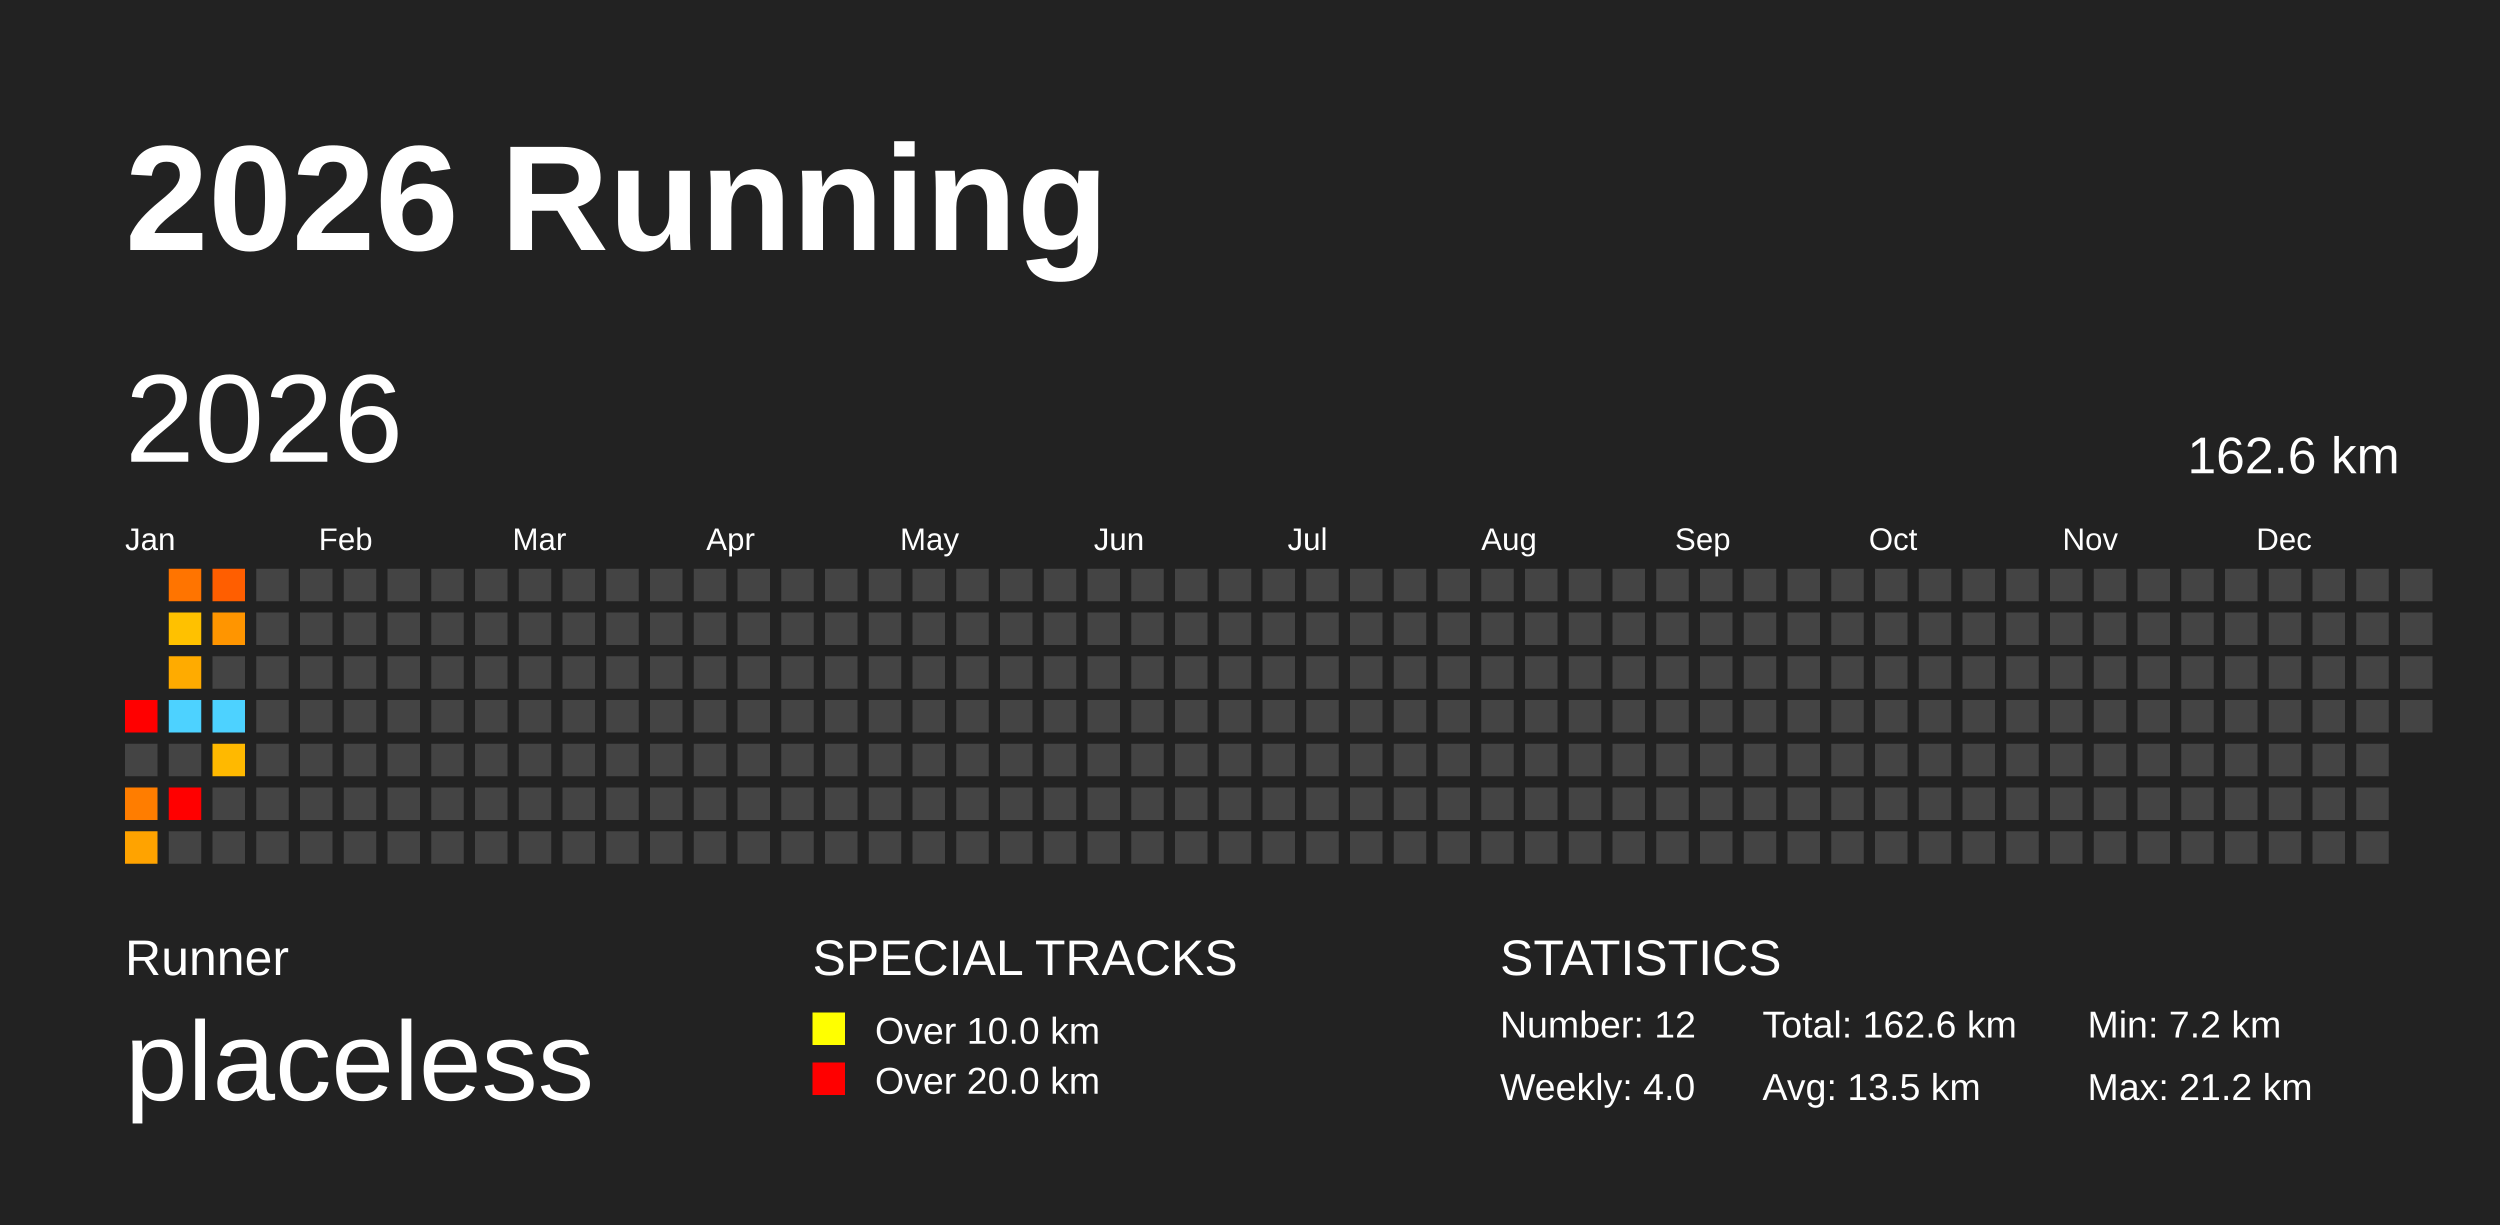
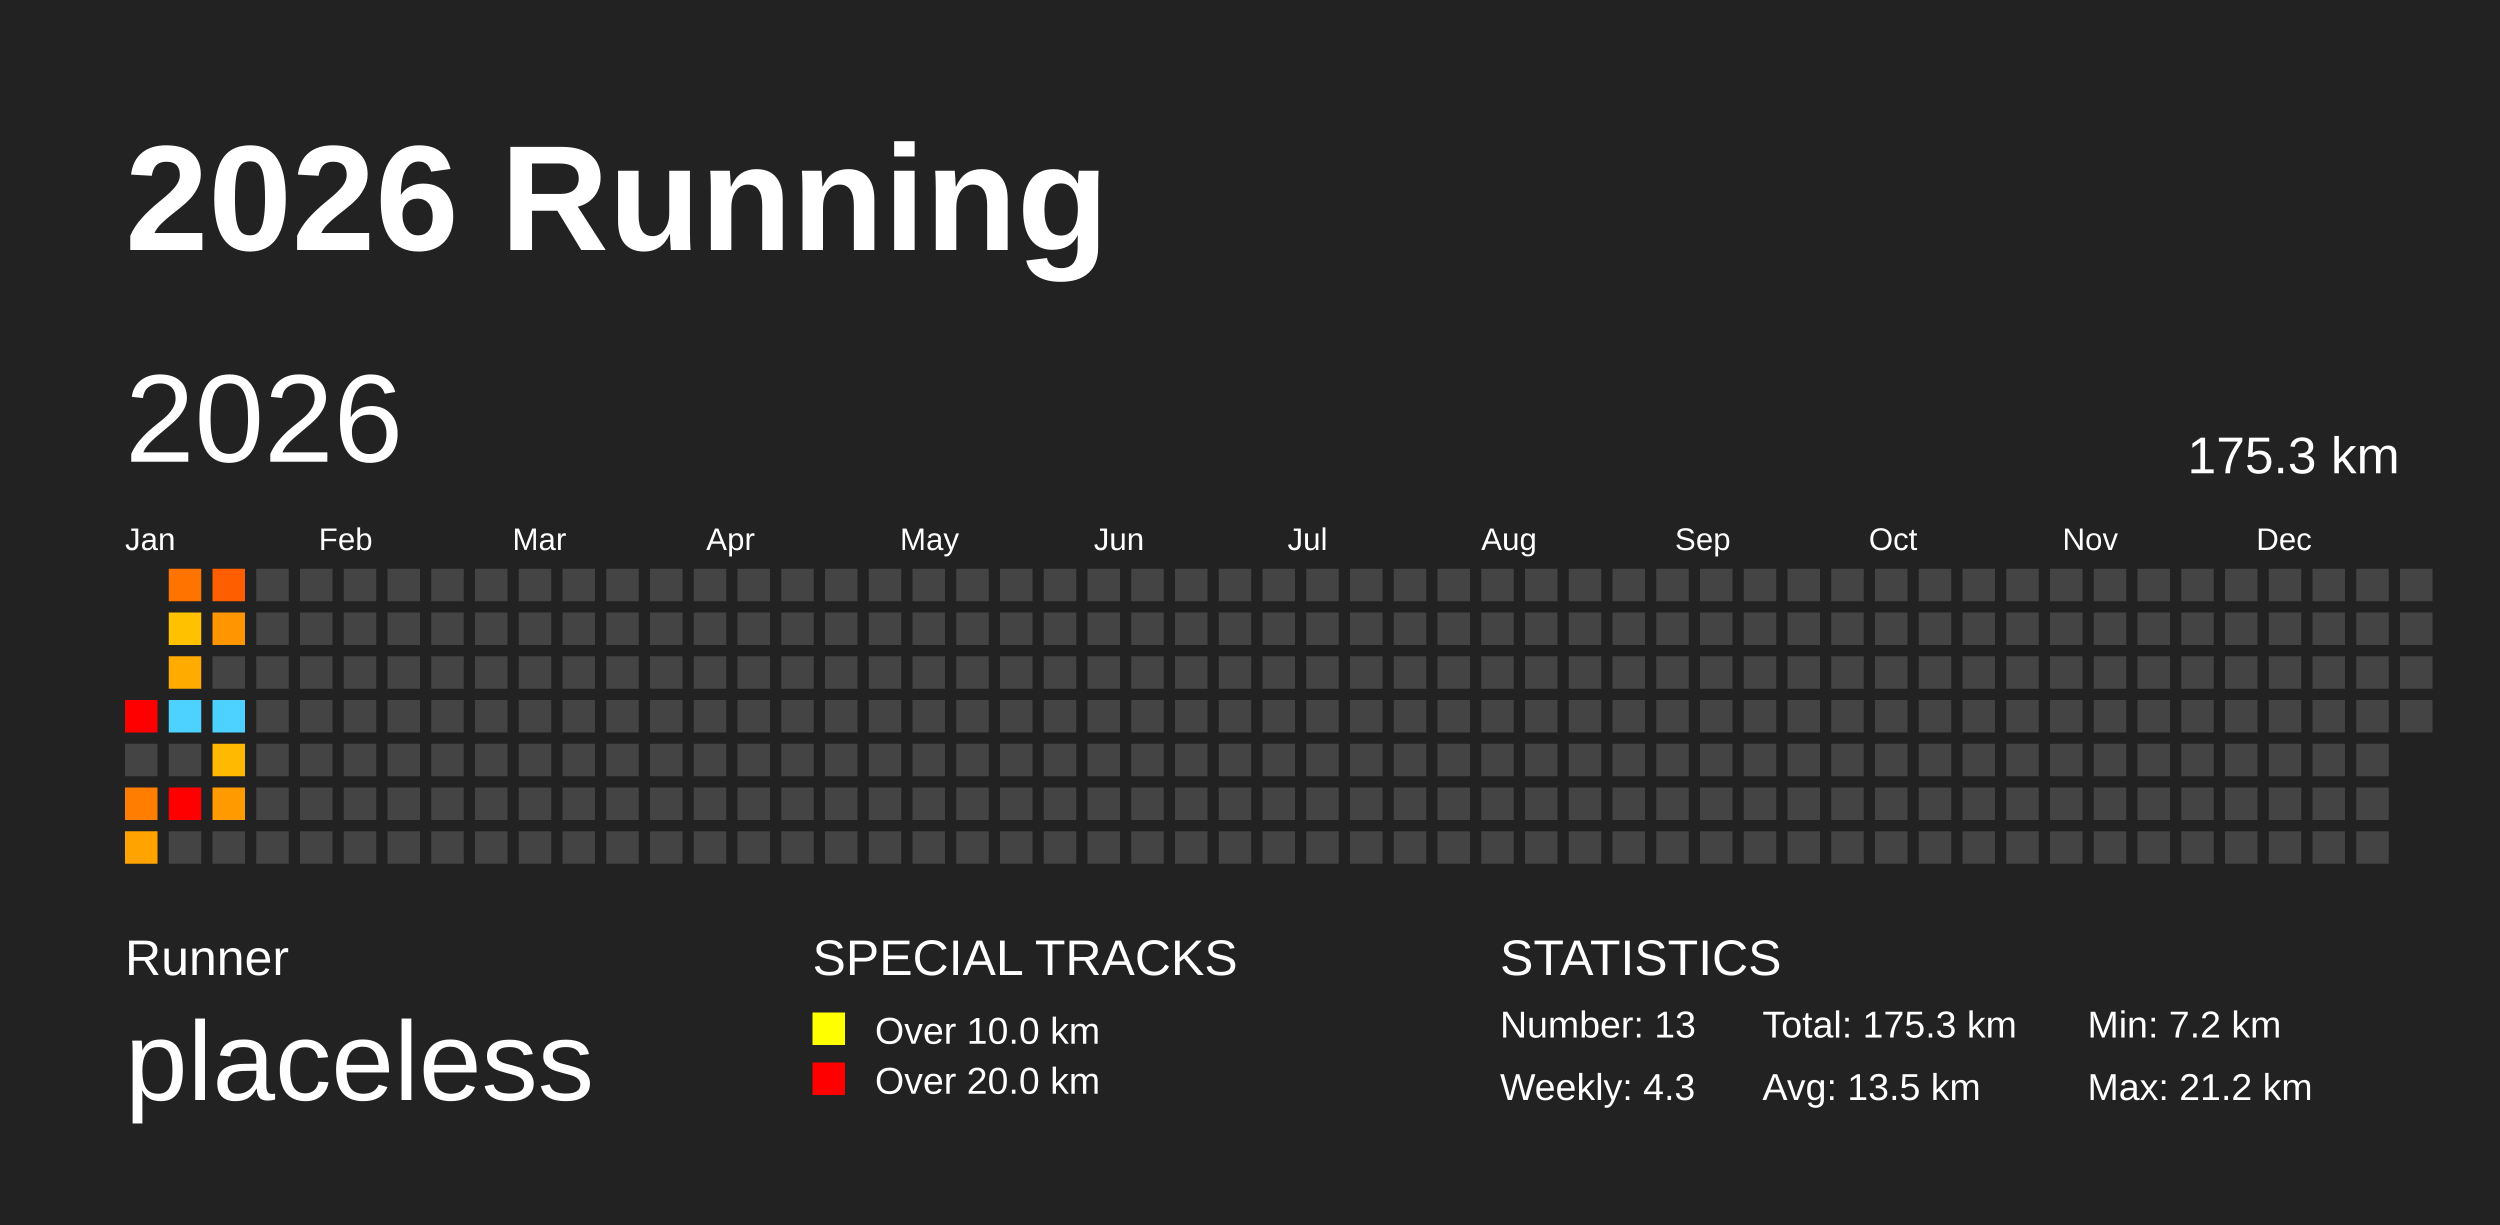
<svg xmlns="http://www.w3.org/2000/svg" baseProfile="full" height="98mm" version="1.1" viewBox="0,0,200,98" width="200mm">
  <defs />
  <rect fill="#222222" height="98" width="200" x="0" y="0" />
  <text fill="#FFFFFF" style="font-size:12px; font-family:Arial; font-weight:bold;" x="10" y="20">2026 Running</text>
  <text fill="#FFFFFF" style="font-size:4px; font-family:Arial" x="10" y="78">Runner</text>
  <text fill="#FFFFFF" style="font-size:9px; font-family:Arial" x="10" y="88">placeless</text>
  <text fill="#FFFFFF" style="font-size:4px; font-family:Arial" x="65" y="78">SPECIAL TRACKS</text>
  <rect fill="yellow" height="2.6" width="2.6" x="65" y="81" />
  <text fill="#FFFFFF" style="font-size:3px; font-family:Arial" x="70" y="83.5">Over 10.0 km</text>
  <rect fill="red" height="2.6" width="2.6" x="65" y="85" />
  <text fill="#FFFFFF" style="font-size:3px; font-family:Arial" x="70" y="87.5">Over 20.0 km</text>
  <text fill="#FFFFFF" style="font-size:4px; font-family:Arial" x="120" y="78">STATISTICS</text>
-   <text fill="#FFFFFF" style="font-size:3px; font-family:Arial" x="120" y="83">Number: 12</text>
-   <text fill="#FFFFFF" style="font-size:3px; font-family:Arial" x="120" y="88">Weekly: 4.0</text>
-   <text fill="#FFFFFF" style="font-size:3px; font-family:Arial" x="141" y="83">Total: 162.6 km</text>
+   <text fill="#FFFFFF" style="font-size:3px; font-family:Arial" x="120" y="83">Number: 13</text>
+   <text fill="#FFFFFF" style="font-size:3px; font-family:Arial" x="120" y="88">Weekly: 4.3</text>
+   <text fill="#FFFFFF" style="font-size:3px; font-family:Arial" x="141" y="83">Total: 175.3 km</text>
  <text fill="#FFFFFF" style="font-size:3px; font-family:Arial" x="141" y="88">Avg: 13.5 km</text>
  <text fill="#FFFFFF" style="font-size:3px; font-family:Arial" x="167" y="83">Min: 7.2 km</text>
  <text fill="#FFFFFF" style="font-size:3px; font-family:Arial" x="167" y="88">Max: 21.2 km</text>
  <text dominant-baseline="hanging" fill="#FFFFFF" style="font-size:10.0px; font-family:Arial;" x="10" y="30">2026</text>
-   <text dominant-baseline="hanging" fill="#FFFFFF" style="font-size:4.125px; font-family:Arial;" x="175" y="35">162.6 km</text>
+   <text dominant-baseline="hanging" fill="#FFFFFF" style="font-size:4.125px; font-family:Arial;" x="175" y="35">175.3 km</text>
  <text fill="#FFFFFF" style="font-size:2.5px; font-family:Arial" x="10.0" y="44">Jan</text>
  <text fill="#FFFFFF" style="font-size:2.5px; font-family:Arial" x="25.5" y="44">Feb</text>
  <text fill="#FFFFFF" style="font-size:2.5px; font-family:Arial" x="41.0" y="44">Mar</text>
  <text fill="#FFFFFF" style="font-size:2.5px; font-family:Arial" x="56.5" y="44">Apr</text>
  <text fill="#FFFFFF" style="font-size:2.5px; font-family:Arial" x="72.0" y="44">May</text>
  <text fill="#FFFFFF" style="font-size:2.5px; font-family:Arial" x="87.5" y="44">Jun</text>
  <text fill="#FFFFFF" style="font-size:2.5px; font-family:Arial" x="103.0" y="44">Jul</text>
  <text fill="#FFFFFF" style="font-size:2.5px; font-family:Arial" x="118.5" y="44">Aug</text>
  <text fill="#FFFFFF" style="font-size:2.5px; font-family:Arial" x="134.0" y="44">Sep</text>
  <text fill="#FFFFFF" style="font-size:2.5px; font-family:Arial" x="149.5" y="44">Oct</text>
  <text fill="#FFFFFF" style="font-size:2.5px; font-family:Arial" x="165.0" y="44">Nov</text>
  <text fill="#FFFFFF" style="font-size:2.5px; font-family:Arial" x="180.5" y="44">Dec</text>
  <rect fill="red" height="2.6" width="2.6" x="10.0" y="56.0" />
  <rect fill="#444444" height="2.6" width="2.6" x="10.0" y="59.5" />
  <rect fill="#ff7d00" height="2.6" width="2.6" x="10.0" y="63.0" />
  <rect fill="#ffa300" height="2.6" width="2.6" x="10.0" y="66.5" />
  <rect fill="#ff7400" height="2.6" width="2.6" x="13.5" y="45.5" />
  <rect fill="#ffc100" height="2.6" width="2.6" x="13.5" y="49.0" />
  <rect fill="#ffab00" height="2.6" width="2.6" x="13.5" y="52.5" />
  <rect fill="#4dd2ff" height="2.6" width="2.6" x="13.5" y="56.0" />
  <rect fill="#444444" height="2.6" width="2.6" x="13.5" y="59.5" />
  <rect fill="red" height="2.6" width="2.6" x="13.5" y="63.0" />
  <rect fill="#444444" height="2.6" width="2.6" x="13.5" y="66.5" />
  <rect fill="#ff5e00" height="2.6" width="2.6" x="17.0" y="45.5" />
  <rect fill="#ff9500" height="2.6" width="2.6" x="17.0" y="49.0" />
  <rect fill="#444444" height="2.6" width="2.6" x="17.0" y="52.5" />
  <rect fill="#4dd2ff" height="2.6" width="2.6" x="17.0" y="56.0" />
  <rect fill="#ffb900" height="2.6" width="2.6" x="17.0" y="59.5" />
-   <rect fill="#444444" height="2.6" width="2.6" x="17.0" y="63.0" />
+   <rect fill="#ff9b00" height="2.6" width="2.6" x="17.0" y="63.0" />
  <rect fill="#444444" height="2.6" width="2.6" x="17.0" y="66.5" />
  <rect fill="#444444" height="2.6" width="2.6" x="20.5" y="45.5" />
  <rect fill="#444444" height="2.6" width="2.6" x="20.5" y="49.0" />
  <rect fill="#444444" height="2.6" width="2.6" x="20.5" y="52.5" />
  <rect fill="#444444" height="2.6" width="2.6" x="20.5" y="56.0" />
  <rect fill="#444444" height="2.6" width="2.6" x="20.5" y="59.5" />
  <rect fill="#444444" height="2.6" width="2.6" x="20.5" y="63.0" />
  <rect fill="#444444" height="2.6" width="2.6" x="20.5" y="66.5" />
  <rect fill="#444444" height="2.6" width="2.6" x="24.0" y="45.5" />
  <rect fill="#444444" height="2.6" width="2.6" x="24.0" y="49.0" />
  <rect fill="#444444" height="2.6" width="2.6" x="24.0" y="52.5" />
  <rect fill="#444444" height="2.6" width="2.6" x="24.0" y="56.0" />
  <rect fill="#444444" height="2.6" width="2.6" x="24.0" y="59.5" />
  <rect fill="#444444" height="2.6" width="2.6" x="24.0" y="63.0" />
  <rect fill="#444444" height="2.6" width="2.6" x="24.0" y="66.5" />
  <rect fill="#444444" height="2.6" width="2.6" x="27.5" y="45.5" />
  <rect fill="#444444" height="2.6" width="2.6" x="27.5" y="49.0" />
  <rect fill="#444444" height="2.6" width="2.6" x="27.5" y="52.5" />
  <rect fill="#444444" height="2.6" width="2.6" x="27.5" y="56.0" />
  <rect fill="#444444" height="2.6" width="2.6" x="27.5" y="59.5" />
  <rect fill="#444444" height="2.6" width="2.6" x="27.5" y="63.0" />
  <rect fill="#444444" height="2.6" width="2.6" x="27.5" y="66.5" />
  <rect fill="#444444" height="2.6" width="2.6" x="31.0" y="45.5" />
  <rect fill="#444444" height="2.6" width="2.6" x="31.0" y="49.0" />
  <rect fill="#444444" height="2.6" width="2.6" x="31.0" y="52.5" />
  <rect fill="#444444" height="2.6" width="2.6" x="31.0" y="56.0" />
  <rect fill="#444444" height="2.6" width="2.6" x="31.0" y="59.5" />
  <rect fill="#444444" height="2.6" width="2.6" x="31.0" y="63.0" />
  <rect fill="#444444" height="2.6" width="2.6" x="31.0" y="66.5" />
  <rect fill="#444444" height="2.6" width="2.6" x="34.5" y="45.5" />
  <rect fill="#444444" height="2.6" width="2.6" x="34.5" y="49.0" />
  <rect fill="#444444" height="2.6" width="2.6" x="34.5" y="52.5" />
  <rect fill="#444444" height="2.6" width="2.6" x="34.5" y="56.0" />
  <rect fill="#444444" height="2.6" width="2.6" x="34.5" y="59.5" />
  <rect fill="#444444" height="2.6" width="2.6" x="34.5" y="63.0" />
  <rect fill="#444444" height="2.6" width="2.6" x="34.5" y="66.5" />
  <rect fill="#444444" height="2.6" width="2.6" x="38.0" y="45.5" />
  <rect fill="#444444" height="2.6" width="2.6" x="38.0" y="49.0" />
  <rect fill="#444444" height="2.6" width="2.6" x="38.0" y="52.5" />
  <rect fill="#444444" height="2.6" width="2.6" x="38.0" y="56.0" />
  <rect fill="#444444" height="2.6" width="2.6" x="38.0" y="59.5" />
  <rect fill="#444444" height="2.6" width="2.6" x="38.0" y="63.0" />
  <rect fill="#444444" height="2.6" width="2.6" x="38.0" y="66.5" />
  <rect fill="#444444" height="2.6" width="2.6" x="41.5" y="45.5" />
  <rect fill="#444444" height="2.6" width="2.6" x="41.5" y="49.0" />
  <rect fill="#444444" height="2.6" width="2.6" x="41.5" y="52.5" />
  <rect fill="#444444" height="2.6" width="2.6" x="41.5" y="56.0" />
  <rect fill="#444444" height="2.6" width="2.6" x="41.5" y="59.5" />
  <rect fill="#444444" height="2.6" width="2.6" x="41.5" y="63.0" />
  <rect fill="#444444" height="2.6" width="2.6" x="41.5" y="66.5" />
  <rect fill="#444444" height="2.6" width="2.6" x="45.0" y="45.5" />
  <rect fill="#444444" height="2.6" width="2.6" x="45.0" y="49.0" />
  <rect fill="#444444" height="2.6" width="2.6" x="45.0" y="52.5" />
  <rect fill="#444444" height="2.6" width="2.6" x="45.0" y="56.0" />
  <rect fill="#444444" height="2.6" width="2.6" x="45.0" y="59.5" />
  <rect fill="#444444" height="2.6" width="2.6" x="45.0" y="63.0" />
  <rect fill="#444444" height="2.6" width="2.6" x="45.0" y="66.5" />
  <rect fill="#444444" height="2.6" width="2.6" x="48.5" y="45.5" />
  <rect fill="#444444" height="2.6" width="2.6" x="48.5" y="49.0" />
  <rect fill="#444444" height="2.6" width="2.6" x="48.5" y="52.5" />
  <rect fill="#444444" height="2.6" width="2.6" x="48.5" y="56.0" />
  <rect fill="#444444" height="2.6" width="2.6" x="48.5" y="59.5" />
  <rect fill="#444444" height="2.6" width="2.6" x="48.5" y="63.0" />
  <rect fill="#444444" height="2.6" width="2.6" x="48.5" y="66.5" />
  <rect fill="#444444" height="2.6" width="2.6" x="52.0" y="45.5" />
  <rect fill="#444444" height="2.6" width="2.6" x="52.0" y="49.0" />
  <rect fill="#444444" height="2.6" width="2.6" x="52.0" y="52.5" />
  <rect fill="#444444" height="2.6" width="2.6" x="52.0" y="56.0" />
  <rect fill="#444444" height="2.6" width="2.6" x="52.0" y="59.5" />
  <rect fill="#444444" height="2.6" width="2.6" x="52.0" y="63.0" />
  <rect fill="#444444" height="2.6" width="2.6" x="52.0" y="66.5" />
  <rect fill="#444444" height="2.6" width="2.6" x="55.5" y="45.5" />
  <rect fill="#444444" height="2.6" width="2.6" x="55.5" y="49.0" />
  <rect fill="#444444" height="2.6" width="2.6" x="55.5" y="52.5" />
  <rect fill="#444444" height="2.6" width="2.6" x="55.5" y="56.0" />
  <rect fill="#444444" height="2.6" width="2.6" x="55.5" y="59.5" />
  <rect fill="#444444" height="2.6" width="2.6" x="55.5" y="63.0" />
  <rect fill="#444444" height="2.6" width="2.6" x="55.5" y="66.5" />
  <rect fill="#444444" height="2.6" width="2.6" x="59.0" y="45.5" />
  <rect fill="#444444" height="2.6" width="2.6" x="59.0" y="49.0" />
  <rect fill="#444444" height="2.6" width="2.6" x="59.0" y="52.5" />
  <rect fill="#444444" height="2.6" width="2.6" x="59.0" y="56.0" />
  <rect fill="#444444" height="2.6" width="2.6" x="59.0" y="59.5" />
  <rect fill="#444444" height="2.6" width="2.6" x="59.0" y="63.0" />
  <rect fill="#444444" height="2.6" width="2.6" x="59.0" y="66.5" />
  <rect fill="#444444" height="2.6" width="2.6" x="62.5" y="45.5" />
  <rect fill="#444444" height="2.6" width="2.6" x="62.5" y="49.0" />
  <rect fill="#444444" height="2.6" width="2.6" x="62.5" y="52.5" />
  <rect fill="#444444" height="2.6" width="2.6" x="62.5" y="56.0" />
  <rect fill="#444444" height="2.6" width="2.6" x="62.5" y="59.5" />
  <rect fill="#444444" height="2.6" width="2.6" x="62.5" y="63.0" />
  <rect fill="#444444" height="2.6" width="2.6" x="62.5" y="66.5" />
  <rect fill="#444444" height="2.6" width="2.6" x="66.0" y="45.5" />
  <rect fill="#444444" height="2.6" width="2.6" x="66.0" y="49.0" />
  <rect fill="#444444" height="2.6" width="2.6" x="66.0" y="52.5" />
  <rect fill="#444444" height="2.6" width="2.6" x="66.0" y="56.0" />
  <rect fill="#444444" height="2.6" width="2.6" x="66.0" y="59.5" />
  <rect fill="#444444" height="2.6" width="2.6" x="66.0" y="63.0" />
  <rect fill="#444444" height="2.6" width="2.6" x="66.0" y="66.5" />
  <rect fill="#444444" height="2.6" width="2.6" x="69.5" y="45.5" />
  <rect fill="#444444" height="2.6" width="2.6" x="69.5" y="49.0" />
  <rect fill="#444444" height="2.6" width="2.6" x="69.5" y="52.5" />
  <rect fill="#444444" height="2.6" width="2.6" x="69.5" y="56.0" />
  <rect fill="#444444" height="2.6" width="2.6" x="69.5" y="59.5" />
  <rect fill="#444444" height="2.6" width="2.6" x="69.5" y="63.0" />
  <rect fill="#444444" height="2.6" width="2.6" x="69.5" y="66.5" />
  <rect fill="#444444" height="2.6" width="2.6" x="73.0" y="45.5" />
  <rect fill="#444444" height="2.6" width="2.6" x="73.0" y="49.0" />
  <rect fill="#444444" height="2.6" width="2.6" x="73.0" y="52.5" />
  <rect fill="#444444" height="2.6" width="2.6" x="73.0" y="56.0" />
  <rect fill="#444444" height="2.6" width="2.6" x="73.0" y="59.5" />
  <rect fill="#444444" height="2.6" width="2.6" x="73.0" y="63.0" />
  <rect fill="#444444" height="2.6" width="2.6" x="73.0" y="66.5" />
  <rect fill="#444444" height="2.6" width="2.6" x="76.5" y="45.5" />
  <rect fill="#444444" height="2.6" width="2.6" x="76.5" y="49.0" />
  <rect fill="#444444" height="2.6" width="2.6" x="76.5" y="52.5" />
  <rect fill="#444444" height="2.6" width="2.6" x="76.5" y="56.0" />
  <rect fill="#444444" height="2.6" width="2.6" x="76.5" y="59.5" />
  <rect fill="#444444" height="2.6" width="2.6" x="76.5" y="63.0" />
  <rect fill="#444444" height="2.6" width="2.6" x="76.5" y="66.5" />
  <rect fill="#444444" height="2.6" width="2.6" x="80.0" y="45.5" />
  <rect fill="#444444" height="2.6" width="2.6" x="80.0" y="49.0" />
  <rect fill="#444444" height="2.6" width="2.6" x="80.0" y="52.5" />
  <rect fill="#444444" height="2.6" width="2.6" x="80.0" y="56.0" />
  <rect fill="#444444" height="2.6" width="2.6" x="80.0" y="59.5" />
  <rect fill="#444444" height="2.6" width="2.6" x="80.0" y="63.0" />
  <rect fill="#444444" height="2.6" width="2.6" x="80.0" y="66.5" />
  <rect fill="#444444" height="2.6" width="2.6" x="83.5" y="45.5" />
  <rect fill="#444444" height="2.6" width="2.6" x="83.5" y="49.0" />
  <rect fill="#444444" height="2.6" width="2.6" x="83.5" y="52.5" />
  <rect fill="#444444" height="2.6" width="2.6" x="83.5" y="56.0" />
  <rect fill="#444444" height="2.6" width="2.6" x="83.5" y="59.5" />
  <rect fill="#444444" height="2.6" width="2.6" x="83.5" y="63.0" />
  <rect fill="#444444" height="2.6" width="2.6" x="83.5" y="66.5" />
  <rect fill="#444444" height="2.6" width="2.6" x="87.0" y="45.5" />
  <rect fill="#444444" height="2.6" width="2.6" x="87.0" y="49.0" />
  <rect fill="#444444" height="2.6" width="2.6" x="87.0" y="52.5" />
  <rect fill="#444444" height="2.6" width="2.6" x="87.0" y="56.0" />
  <rect fill="#444444" height="2.6" width="2.6" x="87.0" y="59.5" />
  <rect fill="#444444" height="2.6" width="2.6" x="87.0" y="63.0" />
  <rect fill="#444444" height="2.6" width="2.6" x="87.0" y="66.5" />
  <rect fill="#444444" height="2.6" width="2.6" x="90.5" y="45.5" />
  <rect fill="#444444" height="2.6" width="2.6" x="90.5" y="49.0" />
  <rect fill="#444444" height="2.6" width="2.6" x="90.5" y="52.5" />
  <rect fill="#444444" height="2.6" width="2.6" x="90.5" y="56.0" />
  <rect fill="#444444" height="2.6" width="2.6" x="90.5" y="59.5" />
  <rect fill="#444444" height="2.6" width="2.6" x="90.5" y="63.0" />
  <rect fill="#444444" height="2.6" width="2.6" x="90.5" y="66.5" />
  <rect fill="#444444" height="2.6" width="2.6" x="94.0" y="45.5" />
  <rect fill="#444444" height="2.6" width="2.6" x="94.0" y="49.0" />
  <rect fill="#444444" height="2.6" width="2.6" x="94.0" y="52.5" />
  <rect fill="#444444" height="2.6" width="2.6" x="94.0" y="56.0" />
  <rect fill="#444444" height="2.6" width="2.6" x="94.0" y="59.5" />
  <rect fill="#444444" height="2.6" width="2.6" x="94.0" y="63.0" />
  <rect fill="#444444" height="2.6" width="2.6" x="94.0" y="66.5" />
  <rect fill="#444444" height="2.6" width="2.6" x="97.5" y="45.5" />
  <rect fill="#444444" height="2.6" width="2.6" x="97.5" y="49.0" />
  <rect fill="#444444" height="2.6" width="2.6" x="97.5" y="52.5" />
  <rect fill="#444444" height="2.6" width="2.6" x="97.5" y="56.0" />
  <rect fill="#444444" height="2.6" width="2.6" x="97.5" y="59.5" />
  <rect fill="#444444" height="2.6" width="2.6" x="97.5" y="63.0" />
  <rect fill="#444444" height="2.6" width="2.6" x="97.5" y="66.5" />
  <rect fill="#444444" height="2.6" width="2.6" x="101.0" y="45.5" />
  <rect fill="#444444" height="2.6" width="2.6" x="101.0" y="49.0" />
  <rect fill="#444444" height="2.6" width="2.6" x="101.0" y="52.5" />
  <rect fill="#444444" height="2.6" width="2.6" x="101.0" y="56.0" />
  <rect fill="#444444" height="2.6" width="2.6" x="101.0" y="59.5" />
  <rect fill="#444444" height="2.6" width="2.6" x="101.0" y="63.0" />
  <rect fill="#444444" height="2.6" width="2.6" x="101.0" y="66.5" />
  <rect fill="#444444" height="2.6" width="2.6" x="104.5" y="45.5" />
  <rect fill="#444444" height="2.6" width="2.6" x="104.5" y="49.0" />
  <rect fill="#444444" height="2.6" width="2.6" x="104.5" y="52.5" />
  <rect fill="#444444" height="2.6" width="2.6" x="104.5" y="56.0" />
  <rect fill="#444444" height="2.6" width="2.6" x="104.5" y="59.5" />
  <rect fill="#444444" height="2.6" width="2.6" x="104.5" y="63.0" />
  <rect fill="#444444" height="2.6" width="2.6" x="104.5" y="66.5" />
  <rect fill="#444444" height="2.6" width="2.6" x="108.0" y="45.5" />
  <rect fill="#444444" height="2.6" width="2.6" x="108.0" y="49.0" />
  <rect fill="#444444" height="2.6" width="2.6" x="108.0" y="52.5" />
  <rect fill="#444444" height="2.6" width="2.6" x="108.0" y="56.0" />
  <rect fill="#444444" height="2.6" width="2.6" x="108.0" y="59.5" />
  <rect fill="#444444" height="2.6" width="2.6" x="108.0" y="63.0" />
  <rect fill="#444444" height="2.6" width="2.6" x="108.0" y="66.5" />
  <rect fill="#444444" height="2.6" width="2.6" x="111.5" y="45.5" />
  <rect fill="#444444" height="2.6" width="2.6" x="111.5" y="49.0" />
  <rect fill="#444444" height="2.6" width="2.6" x="111.5" y="52.5" />
  <rect fill="#444444" height="2.6" width="2.6" x="111.5" y="56.0" />
  <rect fill="#444444" height="2.6" width="2.6" x="111.5" y="59.5" />
  <rect fill="#444444" height="2.6" width="2.6" x="111.5" y="63.0" />
  <rect fill="#444444" height="2.6" width="2.6" x="111.5" y="66.5" />
  <rect fill="#444444" height="2.6" width="2.6" x="115.0" y="45.5" />
  <rect fill="#444444" height="2.6" width="2.6" x="115.0" y="49.0" />
  <rect fill="#444444" height="2.6" width="2.6" x="115.0" y="52.5" />
  <rect fill="#444444" height="2.6" width="2.6" x="115.0" y="56.0" />
  <rect fill="#444444" height="2.6" width="2.6" x="115.0" y="59.5" />
  <rect fill="#444444" height="2.6" width="2.6" x="115.0" y="63.0" />
  <rect fill="#444444" height="2.6" width="2.6" x="115.0" y="66.5" />
  <rect fill="#444444" height="2.6" width="2.6" x="118.5" y="45.5" />
  <rect fill="#444444" height="2.6" width="2.6" x="118.5" y="49.0" />
  <rect fill="#444444" height="2.6" width="2.6" x="118.5" y="52.5" />
  <rect fill="#444444" height="2.6" width="2.6" x="118.5" y="56.0" />
  <rect fill="#444444" height="2.6" width="2.6" x="118.5" y="59.5" />
  <rect fill="#444444" height="2.6" width="2.6" x="118.5" y="63.0" />
  <rect fill="#444444" height="2.6" width="2.6" x="118.5" y="66.5" />
  <rect fill="#444444" height="2.6" width="2.6" x="122.0" y="45.5" />
  <rect fill="#444444" height="2.6" width="2.6" x="122.0" y="49.0" />
  <rect fill="#444444" height="2.6" width="2.6" x="122.0" y="52.5" />
  <rect fill="#444444" height="2.6" width="2.6" x="122.0" y="56.0" />
  <rect fill="#444444" height="2.6" width="2.6" x="122.0" y="59.5" />
  <rect fill="#444444" height="2.6" width="2.6" x="122.0" y="63.0" />
  <rect fill="#444444" height="2.6" width="2.6" x="122.0" y="66.5" />
  <rect fill="#444444" height="2.6" width="2.6" x="125.5" y="45.5" />
  <rect fill="#444444" height="2.6" width="2.6" x="125.5" y="49.0" />
  <rect fill="#444444" height="2.6" width="2.6" x="125.5" y="52.5" />
  <rect fill="#444444" height="2.6" width="2.6" x="125.5" y="56.0" />
  <rect fill="#444444" height="2.6" width="2.6" x="125.5" y="59.5" />
  <rect fill="#444444" height="2.6" width="2.6" x="125.5" y="63.0" />
  <rect fill="#444444" height="2.6" width="2.6" x="125.5" y="66.5" />
  <rect fill="#444444" height="2.6" width="2.6" x="129.0" y="45.5" />
  <rect fill="#444444" height="2.6" width="2.6" x="129.0" y="49.0" />
  <rect fill="#444444" height="2.6" width="2.6" x="129.0" y="52.5" />
  <rect fill="#444444" height="2.6" width="2.6" x="129.0" y="56.0" />
  <rect fill="#444444" height="2.6" width="2.6" x="129.0" y="59.5" />
  <rect fill="#444444" height="2.6" width="2.6" x="129.0" y="63.0" />
  <rect fill="#444444" height="2.6" width="2.6" x="129.0" y="66.5" />
  <rect fill="#444444" height="2.6" width="2.6" x="132.5" y="45.5" />
  <rect fill="#444444" height="2.6" width="2.6" x="132.5" y="49.0" />
  <rect fill="#444444" height="2.6" width="2.6" x="132.5" y="52.5" />
  <rect fill="#444444" height="2.6" width="2.6" x="132.5" y="56.0" />
  <rect fill="#444444" height="2.6" width="2.6" x="132.5" y="59.5" />
  <rect fill="#444444" height="2.6" width="2.6" x="132.5" y="63.0" />
  <rect fill="#444444" height="2.6" width="2.6" x="132.5" y="66.5" />
  <rect fill="#444444" height="2.6" width="2.6" x="136.0" y="45.5" />
  <rect fill="#444444" height="2.6" width="2.6" x="136.0" y="49.0" />
  <rect fill="#444444" height="2.6" width="2.6" x="136.0" y="52.5" />
  <rect fill="#444444" height="2.6" width="2.6" x="136.0" y="56.0" />
  <rect fill="#444444" height="2.6" width="2.6" x="136.0" y="59.5" />
  <rect fill="#444444" height="2.6" width="2.6" x="136.0" y="63.0" />
  <rect fill="#444444" height="2.6" width="2.6" x="136.0" y="66.5" />
  <rect fill="#444444" height="2.6" width="2.6" x="139.5" y="45.5" />
  <rect fill="#444444" height="2.6" width="2.6" x="139.5" y="49.0" />
  <rect fill="#444444" height="2.6" width="2.6" x="139.5" y="52.5" />
  <rect fill="#444444" height="2.6" width="2.6" x="139.5" y="56.0" />
  <rect fill="#444444" height="2.6" width="2.6" x="139.5" y="59.5" />
  <rect fill="#444444" height="2.6" width="2.6" x="139.5" y="63.0" />
  <rect fill="#444444" height="2.6" width="2.6" x="139.5" y="66.5" />
  <rect fill="#444444" height="2.6" width="2.6" x="143.0" y="45.5" />
  <rect fill="#444444" height="2.6" width="2.6" x="143.0" y="49.0" />
  <rect fill="#444444" height="2.6" width="2.6" x="143.0" y="52.5" />
  <rect fill="#444444" height="2.6" width="2.6" x="143.0" y="56.0" />
  <rect fill="#444444" height="2.6" width="2.6" x="143.0" y="59.5" />
  <rect fill="#444444" height="2.6" width="2.6" x="143.0" y="63.0" />
  <rect fill="#444444" height="2.6" width="2.6" x="143.0" y="66.5" />
  <rect fill="#444444" height="2.6" width="2.6" x="146.5" y="45.5" />
  <rect fill="#444444" height="2.6" width="2.6" x="146.5" y="49.0" />
  <rect fill="#444444" height="2.6" width="2.6" x="146.5" y="52.5" />
  <rect fill="#444444" height="2.6" width="2.6" x="146.5" y="56.0" />
  <rect fill="#444444" height="2.6" width="2.6" x="146.5" y="59.5" />
  <rect fill="#444444" height="2.6" width="2.6" x="146.5" y="63.0" />
  <rect fill="#444444" height="2.6" width="2.6" x="146.5" y="66.5" />
  <rect fill="#444444" height="2.6" width="2.6" x="150.0" y="45.5" />
  <rect fill="#444444" height="2.6" width="2.6" x="150.0" y="49.0" />
  <rect fill="#444444" height="2.6" width="2.6" x="150.0" y="52.5" />
  <rect fill="#444444" height="2.6" width="2.6" x="150.0" y="56.0" />
  <rect fill="#444444" height="2.6" width="2.6" x="150.0" y="59.5" />
  <rect fill="#444444" height="2.6" width="2.6" x="150.0" y="63.0" />
  <rect fill="#444444" height="2.6" width="2.6" x="150.0" y="66.5" />
  <rect fill="#444444" height="2.6" width="2.6" x="153.5" y="45.5" />
  <rect fill="#444444" height="2.6" width="2.6" x="153.5" y="49.0" />
  <rect fill="#444444" height="2.6" width="2.6" x="153.5" y="52.5" />
  <rect fill="#444444" height="2.6" width="2.6" x="153.5" y="56.0" />
  <rect fill="#444444" height="2.6" width="2.6" x="153.5" y="59.5" />
  <rect fill="#444444" height="2.6" width="2.6" x="153.5" y="63.0" />
  <rect fill="#444444" height="2.6" width="2.6" x="153.5" y="66.5" />
  <rect fill="#444444" height="2.6" width="2.6" x="157.0" y="45.5" />
  <rect fill="#444444" height="2.6" width="2.6" x="157.0" y="49.0" />
  <rect fill="#444444" height="2.6" width="2.6" x="157.0" y="52.5" />
  <rect fill="#444444" height="2.6" width="2.6" x="157.0" y="56.0" />
  <rect fill="#444444" height="2.6" width="2.6" x="157.0" y="59.5" />
  <rect fill="#444444" height="2.6" width="2.6" x="157.0" y="63.0" />
  <rect fill="#444444" height="2.6" width="2.6" x="157.0" y="66.5" />
  <rect fill="#444444" height="2.6" width="2.6" x="160.5" y="45.5" />
  <rect fill="#444444" height="2.6" width="2.6" x="160.5" y="49.0" />
  <rect fill="#444444" height="2.6" width="2.6" x="160.5" y="52.5" />
  <rect fill="#444444" height="2.6" width="2.6" x="160.5" y="56.0" />
  <rect fill="#444444" height="2.6" width="2.6" x="160.5" y="59.5" />
  <rect fill="#444444" height="2.6" width="2.6" x="160.5" y="63.0" />
  <rect fill="#444444" height="2.6" width="2.6" x="160.5" y="66.5" />
  <rect fill="#444444" height="2.6" width="2.6" x="164.0" y="45.5" />
  <rect fill="#444444" height="2.6" width="2.6" x="164.0" y="49.0" />
  <rect fill="#444444" height="2.6" width="2.6" x="164.0" y="52.5" />
  <rect fill="#444444" height="2.6" width="2.6" x="164.0" y="56.0" />
  <rect fill="#444444" height="2.6" width="2.6" x="164.0" y="59.5" />
  <rect fill="#444444" height="2.6" width="2.6" x="164.0" y="63.0" />
  <rect fill="#444444" height="2.6" width="2.6" x="164.0" y="66.5" />
  <rect fill="#444444" height="2.6" width="2.6" x="167.5" y="45.5" />
  <rect fill="#444444" height="2.6" width="2.6" x="167.5" y="49.0" />
  <rect fill="#444444" height="2.6" width="2.6" x="167.5" y="52.5" />
  <rect fill="#444444" height="2.6" width="2.6" x="167.5" y="56.0" />
  <rect fill="#444444" height="2.6" width="2.6" x="167.5" y="59.5" />
  <rect fill="#444444" height="2.6" width="2.6" x="167.5" y="63.0" />
  <rect fill="#444444" height="2.6" width="2.6" x="167.5" y="66.5" />
  <rect fill="#444444" height="2.6" width="2.6" x="171.0" y="45.5" />
  <rect fill="#444444" height="2.6" width="2.6" x="171.0" y="49.0" />
  <rect fill="#444444" height="2.6" width="2.6" x="171.0" y="52.5" />
  <rect fill="#444444" height="2.6" width="2.6" x="171.0" y="56.0" />
  <rect fill="#444444" height="2.6" width="2.6" x="171.0" y="59.5" />
  <rect fill="#444444" height="2.6" width="2.6" x="171.0" y="63.0" />
  <rect fill="#444444" height="2.6" width="2.6" x="171.0" y="66.5" />
  <rect fill="#444444" height="2.6" width="2.6" x="174.5" y="45.5" />
  <rect fill="#444444" height="2.6" width="2.6" x="174.5" y="49.0" />
  <rect fill="#444444" height="2.6" width="2.6" x="174.5" y="52.5" />
  <rect fill="#444444" height="2.6" width="2.6" x="174.5" y="56.0" />
  <rect fill="#444444" height="2.6" width="2.6" x="174.5" y="59.5" />
  <rect fill="#444444" height="2.6" width="2.6" x="174.5" y="63.0" />
  <rect fill="#444444" height="2.6" width="2.6" x="174.5" y="66.5" />
  <rect fill="#444444" height="2.6" width="2.6" x="178.0" y="45.5" />
  <rect fill="#444444" height="2.6" width="2.6" x="178.0" y="49.0" />
  <rect fill="#444444" height="2.6" width="2.6" x="178.0" y="52.5" />
  <rect fill="#444444" height="2.6" width="2.6" x="178.0" y="56.0" />
  <rect fill="#444444" height="2.6" width="2.6" x="178.0" y="59.5" />
  <rect fill="#444444" height="2.6" width="2.6" x="178.0" y="63.0" />
  <rect fill="#444444" height="2.6" width="2.6" x="178.0" y="66.5" />
  <rect fill="#444444" height="2.6" width="2.6" x="181.5" y="45.5" />
  <rect fill="#444444" height="2.6" width="2.6" x="181.5" y="49.0" />
  <rect fill="#444444" height="2.6" width="2.6" x="181.5" y="52.5" />
  <rect fill="#444444" height="2.6" width="2.6" x="181.5" y="56.0" />
  <rect fill="#444444" height="2.6" width="2.6" x="181.5" y="59.5" />
  <rect fill="#444444" height="2.6" width="2.6" x="181.5" y="63.0" />
  <rect fill="#444444" height="2.6" width="2.6" x="181.5" y="66.5" />
  <rect fill="#444444" height="2.6" width="2.6" x="185.0" y="45.5" />
  <rect fill="#444444" height="2.6" width="2.6" x="185.0" y="49.0" />
  <rect fill="#444444" height="2.6" width="2.6" x="185.0" y="52.5" />
  <rect fill="#444444" height="2.6" width="2.6" x="185.0" y="56.0" />
  <rect fill="#444444" height="2.6" width="2.6" x="185.0" y="59.5" />
  <rect fill="#444444" height="2.6" width="2.6" x="185.0" y="63.0" />
  <rect fill="#444444" height="2.6" width="2.6" x="185.0" y="66.5" />
  <rect fill="#444444" height="2.6" width="2.6" x="188.5" y="45.5" />
  <rect fill="#444444" height="2.6" width="2.6" x="188.5" y="49.0" />
  <rect fill="#444444" height="2.6" width="2.6" x="188.5" y="52.5" />
  <rect fill="#444444" height="2.6" width="2.6" x="188.5" y="56.0" />
  <rect fill="#444444" height="2.6" width="2.6" x="188.5" y="59.5" />
  <rect fill="#444444" height="2.6" width="2.6" x="188.5" y="63.0" />
  <rect fill="#444444" height="2.6" width="2.6" x="188.5" y="66.5" />
  <rect fill="#444444" height="2.6" width="2.6" x="192.0" y="45.5" />
  <rect fill="#444444" height="2.6" width="2.6" x="192.0" y="49.0" />
  <rect fill="#444444" height="2.6" width="2.6" x="192.0" y="52.5" />
  <rect fill="#444444" height="2.6" width="2.6" x="192.0" y="56.0" />
</svg>
